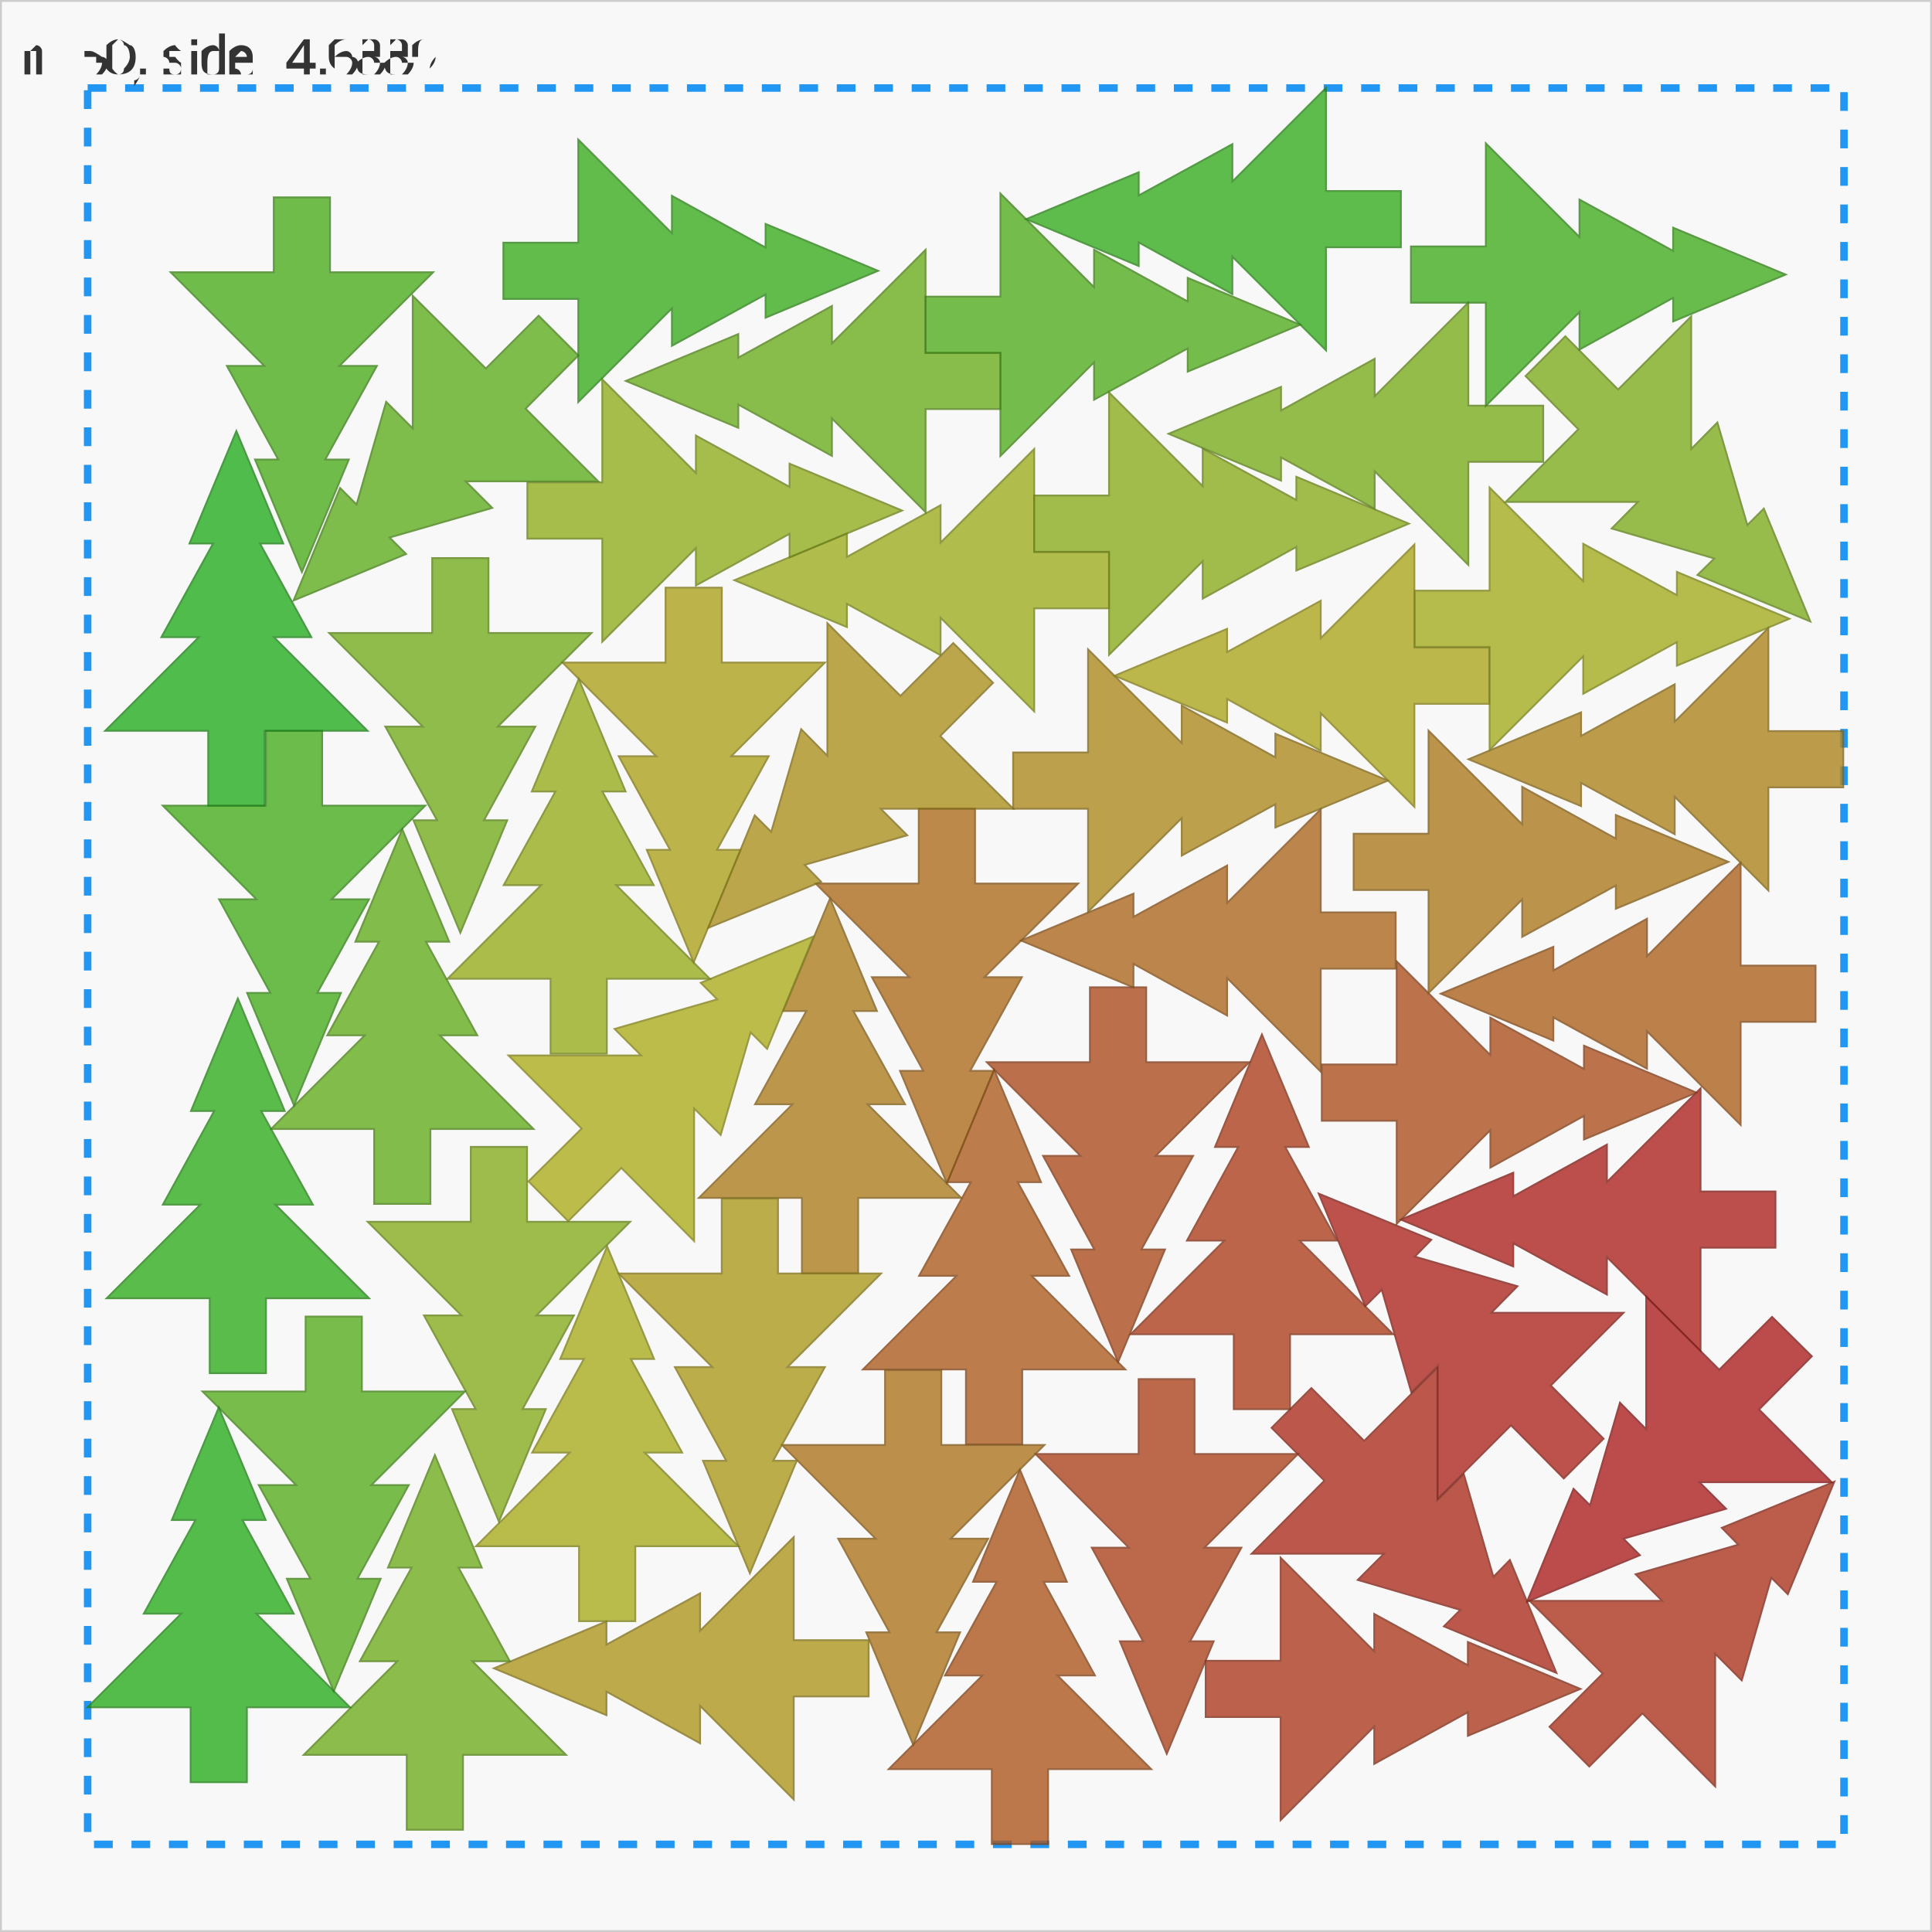
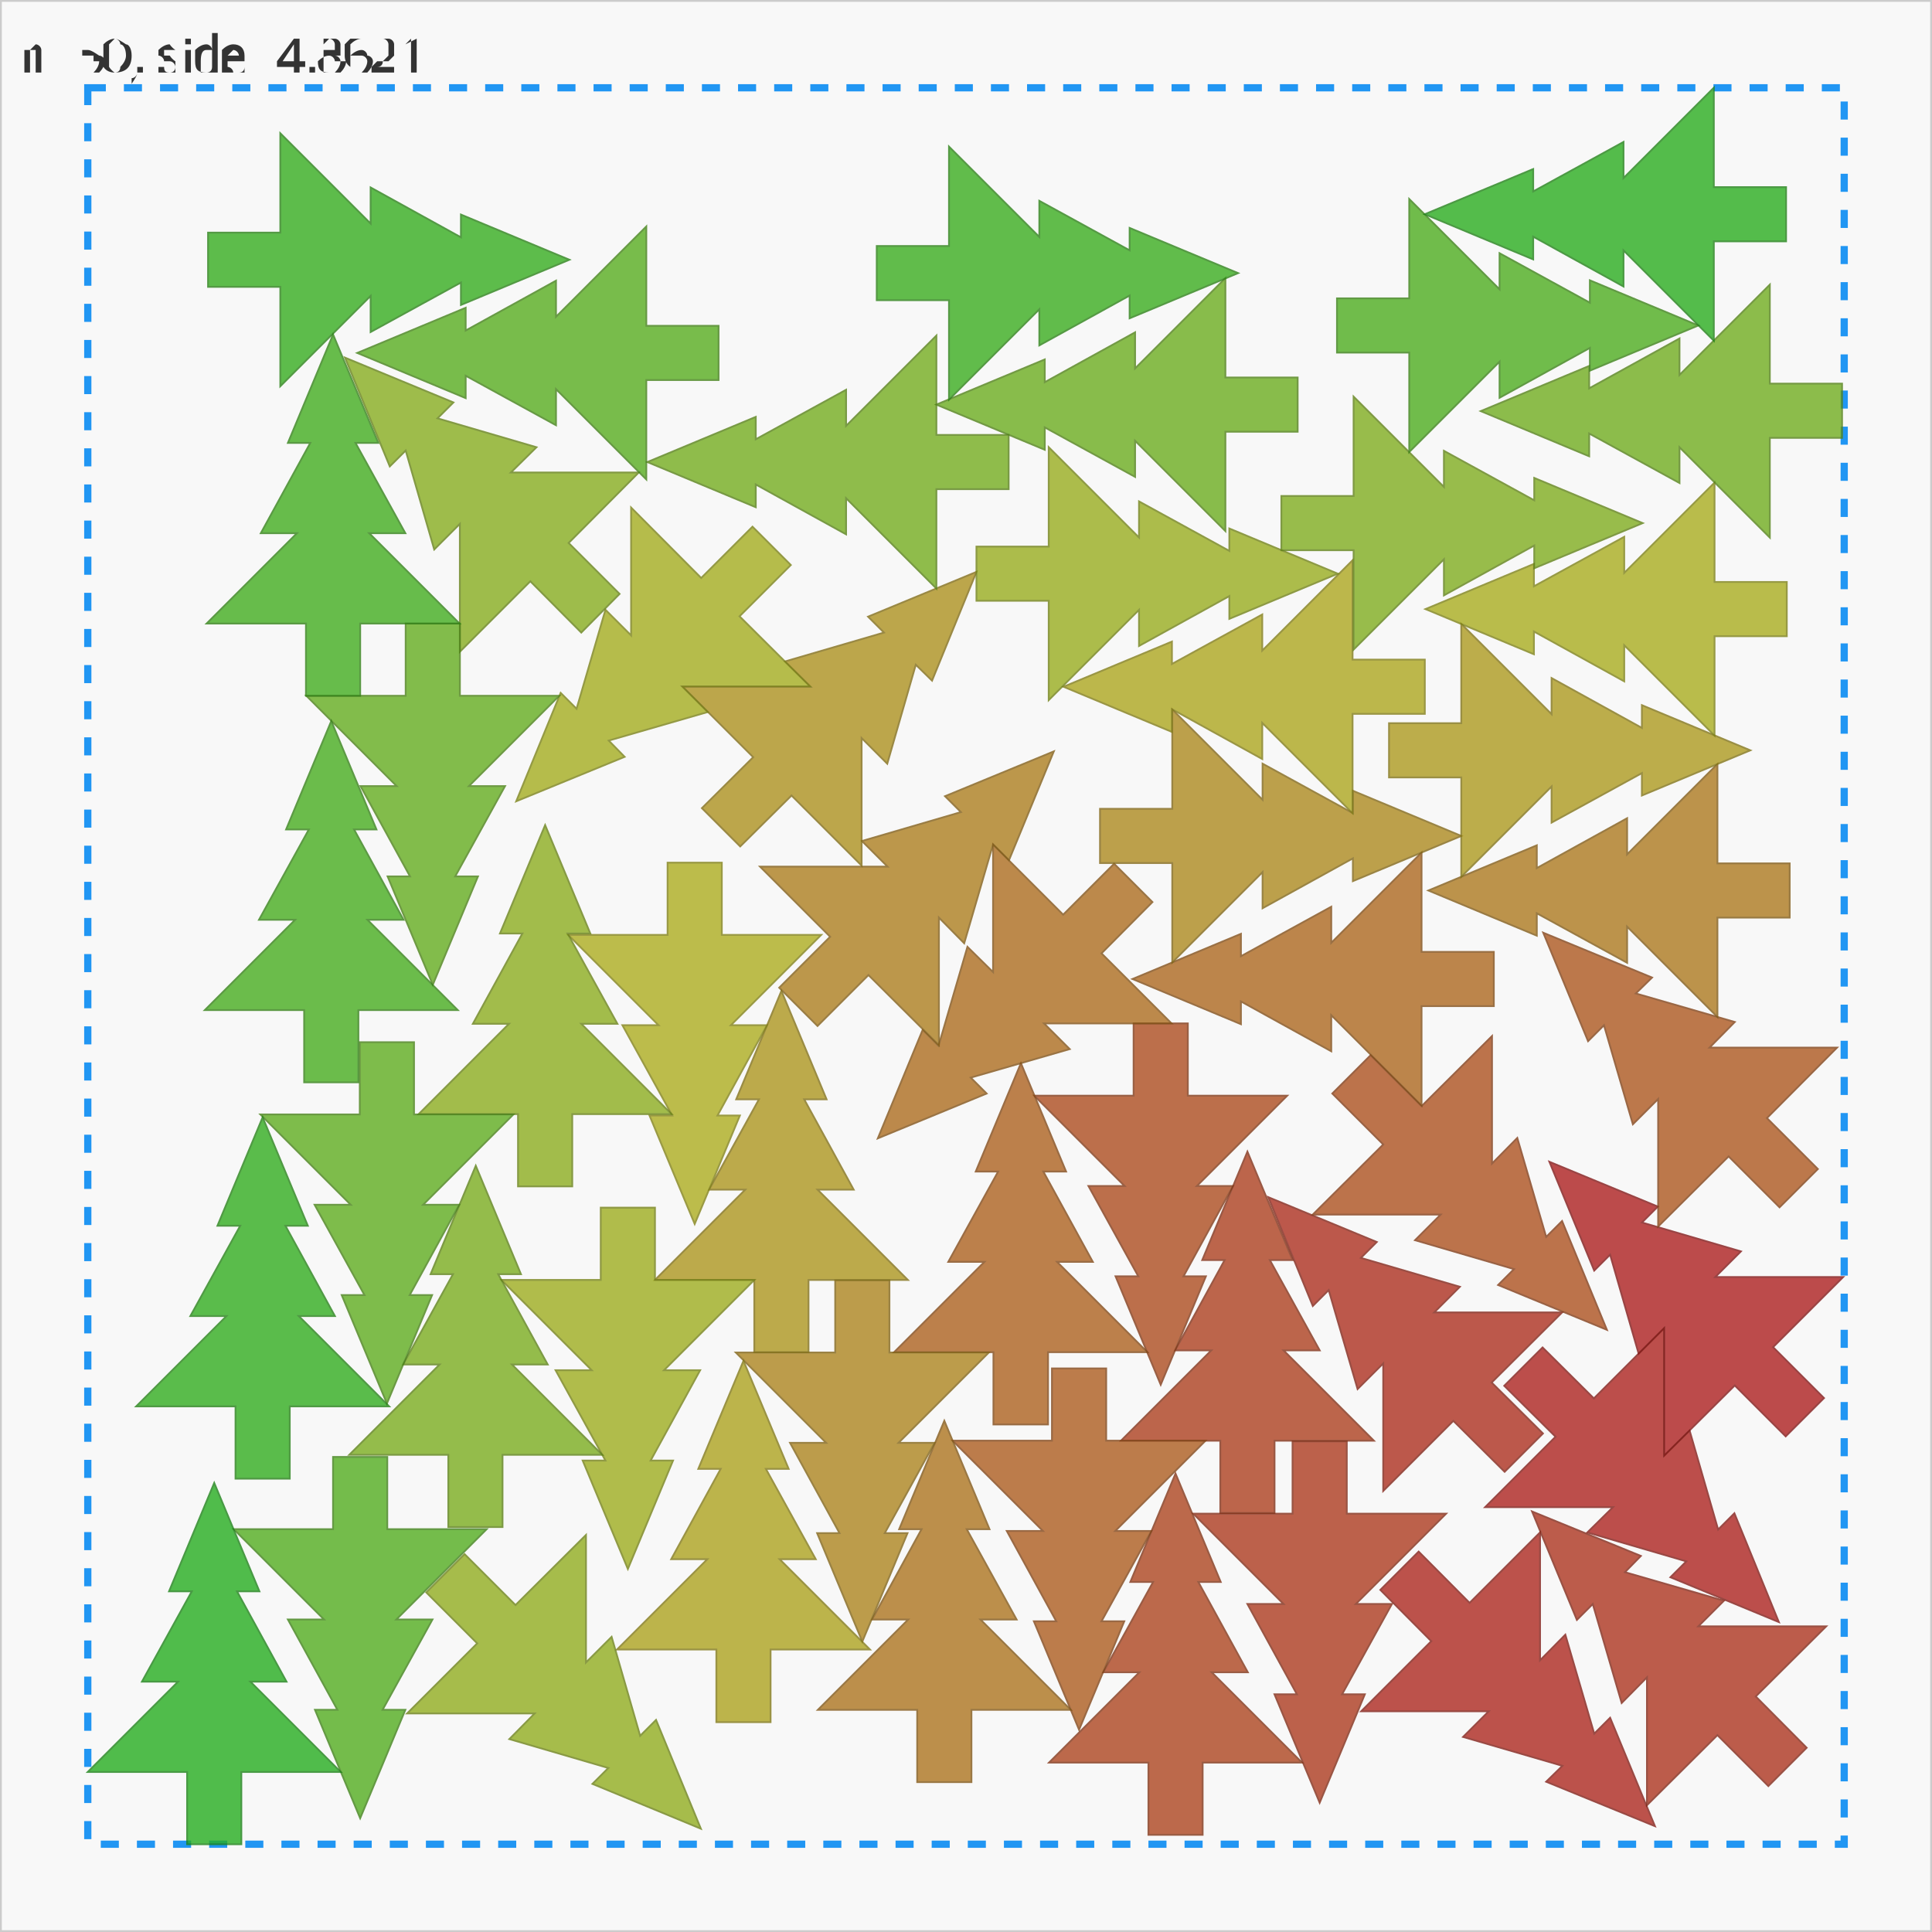
- <svg xmlns="http://www.w3.org/2000/svg" width="600" height="600" viewBox="-4.788 -3.812 5.158 5.158">
-   <rect x="-4.788" y="-3.812" width="5.158" height="5.158" fill="#f8f8f8" stroke="#ccc" stroke-width="0.01" />
-   <rect x="-4.554" y="-3.577" width="4.689" height="4.689" fill="none" stroke="#2196F3" stroke-width="0.02" stroke-dasharray="0.05,0.05" />
-   <polygon points="-0.711,0.464 -0.587,0.163 -0.543,0.207 -0.463,-0.067 -0.393,0.004 -0.393,-0.35 -0.198,-0.155 -0.057,-0.296 0.049,-0.191 -0.092,-0.049 0.102,0.145 -0.251,0.145 -0.18,0.216 -0.454,0.296 -0.41,0.34" fill="hsl(0, 70%, 40%)" stroke="hsl(0, 70%, 30%)" stroke-width="0.005" opacity="0.8" />
-   <polygon points="-1.048,-0.556 -0.748,-0.681 -0.748,-0.618 -0.498,-0.756 -0.498,-0.656 -0.248,-0.906 -0.248,-0.631 -0.048,-0.631 -0.048,-0.481 -0.248,-0.481 -0.248,-0.206 -0.498,-0.456 -0.498,-0.356 -0.748,-0.493 -0.748,-0.431" fill="hsl(2, 70%, 40%)" stroke="hsl(2, 70%, 30%)" stroke-width="0.005" opacity="0.8" />
-   <polygon points="-1.267,-0.625 -0.967,-0.502 -1.011,-0.457 -0.737,-0.378 -0.807,-0.307 -0.454,-0.307 -0.648,-0.113 -0.507,0.029 -0.613,0.135 -0.754,-0.007 -0.949,0.188 -0.949,-0.166 -1.02,-0.095 -1.099,-0.369 -1.143,-0.325" fill="hsl(4, 70%, 40%)" stroke="hsl(4, 70%, 30%)" stroke-width="0.005" opacity="0.8" />
-   <polygon points="-0.633,0.654 -0.933,0.53 -0.889,0.486 -1.163,0.406 -1.093,0.336 -1.446,0.336 -1.252,0.141 -1.393,-0 -1.287,-0.106 -1.146,0.035 -0.951,-0.159 -0.951,0.194 -0.88,0.124 -0.801,0.398 -0.757,0.353" fill="hsl(7, 70%, 40%)" stroke="hsl(7, 70%, 30%)" stroke-width="0.005" opacity="0.8" />
-   <polygon points="0.109,0.144 -0.015,0.444 -0.059,0.4 -0.138,0.674 -0.209,0.603 -0.209,0.957 -0.403,0.762 -0.545,0.904 -0.651,0.798 -0.509,0.656 -0.704,0.462 -0.35,0.462 -0.421,0.391 -0.147,0.312 -0.191,0.267" fill="hsl(9, 70%, 40%)" stroke="hsl(9, 70%, 30%)" stroke-width="0.005" opacity="0.8" />
-   <polygon points="-0.569,0.697 -0.869,0.822 -0.869,0.759 -1.119,0.897 -1.119,0.797 -1.369,1.047 -1.369,0.772 -1.569,0.772 -1.569,0.622 -1.369,0.622 -1.369,0.347 -1.119,0.597 -1.119,0.497 -0.869,0.634 -0.869,0.572" fill="hsl(12, 70%, 40%)" stroke="hsl(12, 70%, 30%)" stroke-width="0.005" opacity="0.8" />
-   <polygon points="-1.419,-1.05 -1.294,-0.75 -1.357,-0.75 -1.219,-0.5 -1.319,-0.5 -1.069,-0.25 -1.344,-0.25 -1.344,-0.05 -1.494,-0.05 -1.494,-0.25 -1.769,-0.25 -1.519,-0.5 -1.619,-0.5 -1.482,-0.75 -1.544,-0.75" fill="hsl(14, 70%, 40%)" stroke="hsl(14, 70%, 30%)" stroke-width="0.005" opacity="0.8" />
-   <polygon points="-1.673,0.87 -1.798,0.57 -1.736,0.57 -1.873,0.32 -1.774,0.32 -2.023,0.07 -1.748,0.07 -1.748,-0.13 -1.599,-0.13 -1.599,0.07 -1.323,0.07 -1.573,0.32 -1.474,0.32 -1.611,0.57 -1.548,0.57" fill="hsl(16, 70%, 40%)" stroke="hsl(16, 70%, 30%)" stroke-width="0.005" opacity="0.8" />
-   <polygon points="-1.803,-0.176 -1.928,-0.476 -1.866,-0.476 -2.003,-0.726 -1.903,-0.726 -2.153,-0.976 -1.878,-0.976 -1.878,-1.176 -1.728,-1.176 -1.728,-0.976 -1.453,-0.976 -1.703,-0.726 -1.603,-0.726 -1.741,-0.476 -1.678,-0.476" fill="hsl(19, 70%, 40%)" stroke="hsl(19, 70%, 30%)" stroke-width="0.005" opacity="0.8" />
-   <polygon points="-0.259,-0.895 -0.559,-0.77 -0.559,-0.833 -0.809,-0.695 -0.809,-0.795 -1.059,-0.545 -1.059,-0.82 -1.259,-0.82 -1.259,-0.97 -1.059,-0.97 -1.059,-1.245 -0.809,-0.995 -0.809,-1.095 -0.559,-0.958 -0.559,-1.02" fill="hsl(21, 70%, 40%)" stroke="hsl(21, 70%, 30%)" stroke-width="0.005" opacity="0.8" />
-   <polygon points="-2.065,0.112 -1.94,0.411 -2.002,0.411 -1.865,0.661 -1.965,0.661 -1.715,0.911 -1.99,0.911 -1.99,1.111 -2.14,1.111 -2.14,0.911 -2.415,0.911 -2.165,0.661 -2.265,0.661 -2.127,0.411 -2.19,0.411" fill="hsl(24, 70%, 40%)" stroke="hsl(24, 70%, 30%)" stroke-width="0.005" opacity="0.8" />
-   <polygon points="-2.134,-0.956 -2.009,-0.656 -2.071,-0.656 -1.934,-0.406 -2.034,-0.406 -1.784,-0.156 -2.059,-0.156 -2.059,0.044 -2.209,0.044 -2.209,-0.156 -2.484,-0.156 -2.234,-0.406 -2.334,-0.406 -2.196,-0.656 -2.259,-0.656" fill="hsl(26, 70%, 40%)" stroke="hsl(26, 70%, 30%)" stroke-width="0.005" opacity="0.8" />
-   <polygon points="-0.941,-1.159 -0.641,-1.284 -0.641,-1.221 -0.391,-1.359 -0.391,-1.259 -0.141,-1.509 -0.141,-1.234 0.059,-1.234 0.059,-1.084 -0.141,-1.084 -0.141,-0.809 -0.391,-1.059 -0.391,-0.959 -0.641,-1.096 -0.641,-1.034" fill="hsl(28, 70%, 40%)" stroke="hsl(28, 70%, 30%)" stroke-width="0.005" opacity="0.8" />
-   <polygon points="-2.062,-1.301 -1.762,-1.426 -1.762,-1.364 -1.512,-1.501 -1.512,-1.401 -1.262,-1.651 -1.262,-1.376 -1.062,-1.376 -1.062,-1.226 -1.262,-1.226 -1.262,-0.951 -1.512,-1.201 -1.512,-1.101 -1.762,-1.239 -1.762,-1.176" fill="hsl(31, 70%, 40%)" stroke="hsl(31, 70%, 30%)" stroke-width="0.005" opacity="0.8" />
-   <polygon points="-2.26,-0.653 -2.385,-0.953 -2.323,-0.953 -2.46,-1.203 -2.36,-1.203 -2.61,-1.453 -2.335,-1.453 -2.335,-1.653 -2.185,-1.653 -2.185,-1.453 -1.91,-1.453 -2.16,-1.203 -2.06,-1.203 -2.198,-0.953 -2.135,-0.953" fill="hsl(33, 70%, 40%)" stroke="hsl(33, 70%, 30%)" stroke-width="0.005" opacity="0.8" />
-   <polygon points="-2.35,0.846 -2.475,0.546 -2.413,0.546 -2.55,0.296 -2.45,0.296 -2.7,0.046 -2.425,0.046 -2.425,-0.154 -2.275,-0.154 -2.275,0.046 -2,0.046 -2.25,0.296 -2.15,0.296 -2.288,0.546 -2.225,0.546" fill="hsl(36, 70%, 40%)" stroke="hsl(36, 70%, 30%)" stroke-width="0.005" opacity="0.8" />
-   <polygon points="-0.174,-1.511 -0.474,-1.386 -0.474,-1.448 -0.724,-1.311 -0.724,-1.411 -0.974,-1.161 -0.974,-1.436 -1.174,-1.436 -1.174,-1.586 -0.974,-1.586 -0.974,-1.861 -0.724,-1.611 -0.724,-1.711 -0.474,-1.573 -0.474,-1.636" fill="hsl(38, 70%, 40%)" stroke="hsl(38, 70%, 30%)" stroke-width="0.005" opacity="0.8" />
-   <polygon points="-2.572,-1.413 -2.447,-1.113 -2.51,-1.113 -2.372,-0.864 -2.472,-0.864 -2.222,-0.614 -2.497,-0.614 -2.497,-0.413 -2.647,-0.413 -2.647,-0.614 -2.922,-0.614 -2.672,-0.864 -2.772,-0.864 -2.635,-1.113 -2.697,-1.113" fill="hsl(40, 70%, 40%)" stroke="hsl(40, 70%, 30%)" stroke-width="0.005" opacity="0.8" />
-   <polygon points="-0.867,-1.785 -0.567,-1.91 -0.567,-1.847 -0.317,-1.985 -0.317,-1.885 -0.067,-2.135 -0.067,-1.86 0.133,-1.86 0.133,-1.71 -0.067,-1.71 -0.067,-1.435 -0.317,-1.685 -0.317,-1.585 -0.567,-1.722 -0.567,-1.66" fill="hsl(43, 70%, 40%)" stroke="hsl(43, 70%, 30%)" stroke-width="0.005" opacity="0.8" />
-   <polygon points="-1.083,-1.728 -1.383,-1.603 -1.383,-1.665 -1.633,-1.528 -1.633,-1.628 -1.883,-1.378 -1.883,-1.653 -2.083,-1.653 -2.083,-1.803 -1.883,-1.803 -1.883,-2.078 -1.633,-1.828 -1.633,-1.928 -1.383,-1.79 -1.383,-1.853" fill="hsl(45, 70%, 40%)" stroke="hsl(45, 70%, 30%)" stroke-width="0.005" opacity="0.8" />
-   <polygon points="-2.897,-1.335 -2.773,-1.635 -2.729,-1.591 -2.649,-1.865 -2.579,-1.794 -2.579,-2.148 -2.384,-1.954 -2.243,-2.095 -2.137,-1.989 -2.278,-1.847 -2.083,-1.653 -2.437,-1.653 -2.366,-1.582 -2.64,-1.503 -2.596,-1.458" fill="hsl(48, 70%, 40%)" stroke="hsl(48, 70%, 30%)" stroke-width="0.005" opacity="0.8" />
-   <polygon points="-3.469,0.642 -3.169,0.517 -3.169,0.579 -2.919,0.442 -2.919,0.542 -2.669,0.292 -2.669,0.567 -2.469,0.567 -2.469,0.717 -2.669,0.717 -2.669,0.992 -2.919,0.742 -2.919,0.842 -3.169,0.704 -3.169,0.767" fill="hsl(50, 70%, 40%)" stroke="hsl(50, 70%, 30%)" stroke-width="0.005" opacity="0.8" />
-   <polygon points="-2.786,0.388 -2.911,0.088 -2.849,0.088 -2.986,-0.162 -2.886,-0.162 -3.136,-0.412 -2.861,-0.412 -2.861,-0.612 -2.711,-0.612 -2.711,-0.412 -2.436,-0.412 -2.686,-0.162 -2.586,-0.162 -2.724,0.088 -2.661,0.088" fill="hsl(52, 70%, 40%)" stroke="hsl(52, 70%, 30%)" stroke-width="0.005" opacity="0.8" />
-   <polygon points="-2.936,-1.243 -3.061,-1.543 -2.999,-1.543 -3.136,-1.793 -3.036,-1.793 -3.286,-2.043 -3.011,-2.043 -3.011,-2.243 -2.861,-2.243 -2.861,-2.043 -2.586,-2.043 -2.836,-1.793 -2.736,-1.793 -2.874,-1.543 -2.811,-1.543" fill="hsl(55, 70%, 40%)" stroke="hsl(55, 70%, 30%)" stroke-width="0.005" opacity="0.8" />
-   <polygon points="-1.812,-2.008 -1.512,-2.133 -1.512,-2.071 -1.262,-2.208 -1.262,-2.108 -1.012,-2.358 -1.012,-2.083 -0.812,-2.083 -0.812,-1.933 -1.012,-1.933 -1.012,-1.658 -1.262,-1.908 -1.262,-1.808 -1.512,-1.946 -1.512,-1.883" fill="hsl(57, 70%, 40%)" stroke="hsl(57, 70%, 30%)" stroke-width="0.005" opacity="0.8" />
-   <polygon points="-2.616,-1.312 -2.74,-1.012 -2.784,-1.056 -2.864,-0.782 -2.935,-0.853 -2.935,-0.499 -3.129,-0.694 -3.271,-0.552 -3.377,-0.658 -3.235,-0.799 -3.43,-0.994 -3.076,-0.994 -3.147,-1.065 -2.873,-1.144 -2.917,-1.188" fill="hsl(60, 70%, 40%)" stroke="hsl(60, 70%, 30%)" stroke-width="0.005" opacity="0.8" />
-   <polygon points="-3.167,-0.484 -3.042,-0.184 -3.104,-0.184 -2.967,0.066 -3.067,0.066 -2.817,0.316 -3.092,0.316 -3.092,0.516 -3.242,0.516 -3.242,0.316 -3.517,0.316 -3.267,0.066 -3.367,0.066 -3.229,-0.184 -3.292,-0.184" fill="hsl(62, 70%, 40%)" stroke="hsl(62, 70%, 30%)" stroke-width="0.005" opacity="0.8" />
-   <polygon points="-0.011,-2.16 -0.311,-2.035 -0.311,-2.098 -0.561,-1.96 -0.561,-2.06 -0.811,-1.81 -0.811,-2.085 -1.011,-2.085 -1.011,-2.235 -0.811,-2.235 -0.811,-2.51 -0.561,-2.26 -0.561,-2.36 -0.311,-2.223 -0.311,-2.285" fill="hsl(64, 70%, 40%)" stroke="hsl(64, 70%, 30%)" stroke-width="0.005" opacity="0.8" />
-   <polygon points="-2.827,-2.263 -2.527,-2.388 -2.527,-2.325 -2.277,-2.463 -2.277,-2.363 -2.027,-2.613 -2.027,-2.338 -1.827,-2.338 -1.827,-2.188 -2.027,-2.188 -2.027,-1.913 -2.277,-2.163 -2.277,-2.063 -2.527,-2.2 -2.527,-2.138" fill="hsl(67, 70%, 40%)" stroke="hsl(67, 70%, 30%)" stroke-width="0.005" opacity="0.8" />
-   <polygon points="-3.243,-1.999 -3.118,-1.699 -3.18,-1.699 -3.043,-1.449 -3.143,-1.449 -2.893,-1.199 -3.168,-1.199 -3.168,-0.999 -3.318,-0.999 -3.318,-1.199 -3.593,-1.199 -3.343,-1.449 -3.443,-1.449 -3.305,-1.699 -3.368,-1.699" fill="hsl(69, 70%, 40%)" stroke="hsl(69, 70%, 30%)" stroke-width="0.005" opacity="0.8" />
-   <polygon points="-2.38,-2.449 -2.68,-2.324 -2.68,-2.387 -2.93,-2.249 -2.93,-2.349 -3.18,-2.099 -3.18,-2.374 -3.38,-2.374 -3.38,-2.524 -3.18,-2.524 -3.18,-2.799 -2.93,-2.549 -2.93,-2.649 -2.68,-2.512 -2.68,-2.574" fill="hsl(72, 70%, 40%)" stroke="hsl(72, 70%, 30%)" stroke-width="0.005" opacity="0.8" />
-   <polygon points="-1.027,-2.414 -1.327,-2.289 -1.327,-2.352 -1.577,-2.214 -1.577,-2.314 -1.827,-2.064 -1.827,-2.339 -2.027,-2.339 -2.027,-2.489 -1.827,-2.489 -1.827,-2.764 -1.577,-2.514 -1.577,-2.614 -1.327,-2.477 -1.327,-2.539" fill="hsl(74, 70%, 40%)" stroke="hsl(74, 70%, 30%)" stroke-width="0.005" opacity="0.8" />
-   <polygon points="-3.456,0.25 -3.581,-0.05 -3.518,-0.05 -3.656,-0.3 -3.556,-0.3 -3.806,-0.55 -3.531,-0.55 -3.531,-0.75 -3.381,-0.75 -3.381,-0.55 -3.106,-0.55 -3.356,-0.3 -3.256,-0.3 -3.393,-0.05 -3.331,-0.05" fill="hsl(76, 70%, 40%)" stroke="hsl(76, 70%, 30%)" stroke-width="0.005" opacity="0.8" />
-   <polygon points="0.045,-2.153 -0.256,-2.277 -0.211,-2.321 -0.485,-2.401 -0.415,-2.472 -0.768,-2.472 -0.574,-2.666 -0.715,-2.808 -0.609,-2.914 -0.468,-2.772 -0.273,-2.967 -0.273,-2.613 -0.203,-2.684 -0.123,-2.41 -0.079,-2.454" fill="hsl(79, 70%, 40%)" stroke="hsl(79, 70%, 30%)" stroke-width="0.005" opacity="0.8" />
-   <polygon points="-1.668,-2.654 -1.368,-2.779 -1.368,-2.716 -1.118,-2.854 -1.118,-2.754 -0.868,-3.004 -0.868,-2.729 -0.668,-2.729 -0.668,-2.579 -0.868,-2.579 -0.868,-2.304 -1.118,-2.554 -1.118,-2.454 -1.368,-2.591 -1.368,-2.529" fill="hsl(81, 70%, 40%)" stroke="hsl(81, 70%, 30%)" stroke-width="0.005" opacity="0.8" />
-   <polygon points="-3.559,-1.322 -3.684,-1.622 -3.621,-1.622 -3.759,-1.872 -3.659,-1.872 -3.909,-2.122 -3.634,-2.122 -3.634,-2.322 -3.484,-2.322 -3.484,-2.122 -3.209,-2.122 -3.459,-1.872 -3.359,-1.872 -3.496,-1.622 -3.434,-1.622" fill="hsl(84, 70%, 40%)" stroke="hsl(84, 70%, 30%)" stroke-width="0.005" opacity="0.8" />
-   <polygon points="-3.627,0.073 -3.502,0.373 -3.564,0.373 -3.427,0.623 -3.527,0.623 -3.277,0.873 -3.552,0.873 -3.552,1.073 -3.702,1.073 -3.702,0.873 -3.977,0.873 -3.727,0.623 -3.827,0.623 -3.689,0.373 -3.752,0.373" fill="hsl(86, 70%, 40%)" stroke="hsl(86, 70%, 30%)" stroke-width="0.005" opacity="0.8" />
-   <polygon points="-3.117,-2.795 -2.817,-2.92 -2.817,-2.857 -2.567,-2.995 -2.567,-2.895 -2.317,-3.145 -2.317,-2.87 -2.117,-2.87 -2.117,-2.72 -2.317,-2.72 -2.317,-2.445 -2.567,-2.695 -2.567,-2.595 -2.817,-2.732 -2.817,-2.67" fill="hsl(88, 70%, 40%)" stroke="hsl(88, 70%, 30%)" stroke-width="0.005" opacity="0.8" />
-   <polygon points="-3.714,-1.598 -3.589,-1.298 -3.651,-1.298 -3.514,-1.048 -3.614,-1.048 -3.364,-0.798 -3.639,-0.798 -3.639,-0.598 -3.789,-0.598 -3.789,-0.798 -4.064,-0.798 -3.814,-1.048 -3.914,-1.048 -3.776,-1.298 -3.839,-1.298" fill="hsl(91, 70%, 40%)" stroke="hsl(91, 70%, 30%)" stroke-width="0.005" opacity="0.8" />
-   <polygon points="-4.004,-2.209 -3.88,-2.509 -3.836,-2.465 -3.757,-2.739 -3.686,-2.668 -3.686,-3.022 -3.491,-2.828 -3.35,-2.969 -3.244,-2.863 -3.385,-2.721 -3.191,-2.527 -3.545,-2.527 -3.474,-2.456 -3.748,-2.377 -3.704,-2.333" fill="hsl(93, 70%, 40%)" stroke="hsl(93, 70%, 30%)" stroke-width="0.005" opacity="0.8" />
-   <polygon points="-3.897,0.703 -4.022,0.403 -3.959,0.403 -4.097,0.153 -3.997,0.153 -4.247,-0.097 -3.972,-0.097 -3.972,-0.297 -3.822,-0.297 -3.822,-0.097 -3.547,-0.097 -3.797,0.153 -3.697,0.153 -3.834,0.403 -3.772,0.403" fill="hsl(96, 70%, 40%)" stroke="hsl(96, 70%, 30%)" stroke-width="0.005" opacity="0.8" />
-   <polygon points="-1.317,-2.945 -1.617,-2.82 -1.617,-2.882 -1.867,-2.745 -1.867,-2.845 -2.117,-2.595 -2.117,-2.87 -2.317,-2.87 -2.317,-3.02 -2.117,-3.02 -2.117,-3.295 -1.867,-3.045 -1.867,-3.145 -1.617,-3.007 -1.617,-3.07" fill="hsl(98, 70%, 40%)" stroke="hsl(98, 70%, 30%)" stroke-width="0.005" opacity="0.8" />
-   <polygon points="-3.982,-2.285 -4.107,-2.585 -4.045,-2.585 -4.182,-2.835 -4.082,-2.835 -4.332,-3.085 -4.057,-3.085 -4.057,-3.285 -3.907,-3.285 -3.907,-3.085 -3.632,-3.085 -3.882,-2.835 -3.782,-2.835 -3.92,-2.585 -3.857,-2.585" fill="hsl(100, 70%, 40%)" stroke="hsl(100, 70%, 30%)" stroke-width="0.005" opacity="0.8" />
-   <polygon points="-4.003,-0.861 -4.128,-1.161 -4.066,-1.161 -4.203,-1.411 -4.103,-1.411 -4.353,-1.661 -4.078,-1.661 -4.078,-1.861 -3.928,-1.861 -3.928,-1.661 -3.653,-1.661 -3.903,-1.411 -3.803,-1.411 -3.941,-1.161 -3.878,-1.161" fill="hsl(103, 70%, 40%)" stroke="hsl(103, 70%, 30%)" stroke-width="0.005" opacity="0.8" />
-   <polygon points="-0.021,-3.079 -0.321,-2.954 -0.321,-3.017 -0.571,-2.879 -0.571,-2.979 -0.821,-2.729 -0.821,-3.004 -1.021,-3.004 -1.021,-3.154 -0.821,-3.154 -0.821,-3.429 -0.571,-3.179 -0.571,-3.279 -0.321,-3.142 -0.321,-3.204" fill="hsl(105, 70%, 40%)" stroke="hsl(105, 70%, 30%)" stroke-width="0.005" opacity="0.8" />
-   <polygon points="-2.444,-3.089 -2.744,-2.964 -2.744,-3.026 -2.994,-2.889 -2.994,-2.989 -3.244,-2.739 -3.244,-3.014 -3.444,-3.014 -3.444,-3.164 -3.244,-3.164 -3.244,-3.439 -2.994,-3.189 -2.994,-3.289 -2.744,-3.151 -2.744,-3.214" fill="hsl(108, 70%, 40%)" stroke="hsl(108, 70%, 30%)" stroke-width="0.005" opacity="0.8" />
-   <polygon points="-2.048,-3.227 -1.748,-3.352 -1.748,-3.29 -1.498,-3.427 -1.498,-3.327 -1.248,-3.577 -1.248,-3.302 -1.048,-3.302 -1.048,-3.152 -1.248,-3.152 -1.248,-2.877 -1.498,-3.127 -1.498,-3.027 -1.748,-3.165 -1.748,-3.102" fill="hsl(110, 70%, 40%)" stroke="hsl(110, 70%, 30%)" stroke-width="0.005" opacity="0.8" />
-   <polygon points="-4.153,-1.146 -4.028,-0.846 -4.091,-0.846 -3.953,-0.596 -4.053,-0.596 -3.803,-0.346 -4.078,-0.346 -4.078,-0.146 -4.228,-0.146 -4.228,-0.346 -4.503,-0.346 -4.253,-0.596 -4.353,-0.596 -4.216,-0.846 -4.278,-0.846" fill="hsl(112, 70%, 40%)" stroke="hsl(112, 70%, 30%)" stroke-width="0.005" opacity="0.8" />
-   <polygon points="-4.204,-0.054 -4.079,0.246 -4.141,0.246 -4.004,0.496 -4.104,0.496 -3.854,0.746 -4.129,0.746 -4.129,0.946 -4.279,0.946 -4.279,0.746 -4.554,0.746 -4.304,0.496 -4.404,0.496 -4.266,0.246 -4.329,0.246" fill="hsl(115, 70%, 40%)" stroke="hsl(115, 70%, 30%)" stroke-width="0.005" opacity="0.8" />
-   <polygon points="-4.157,-2.661 -4.032,-2.361 -4.094,-2.361 -3.957,-2.111 -4.057,-2.111 -3.807,-1.861 -4.082,-1.861 -4.082,-1.661 -4.232,-1.661 -4.232,-1.861 -4.507,-1.861 -4.257,-2.111 -4.357,-2.111 -4.219,-2.361 -4.282,-2.361" fill="hsl(117, 70%, 40%)" stroke="hsl(117, 70%, 30%)" stroke-width="0.005" opacity="0.8" />
-   <text x="-4.738" y="-3.612" font-size="0.15" fill="#333">n=50, side=4.6889</text>
+ <svg xmlns="http://www.w3.org/2000/svg" width="600" height="600" viewBox="-5.005 -4.068 5.348 5.348">
+   <rect x="-5.005" y="-4.068" width="5.348" height="5.348" fill="#f8f8f8" stroke="#ccc" stroke-width="0.01" />
+   <rect x="-4.762" y="-3.825" width="4.862" height="4.862" fill="none" stroke="#2196F3" stroke-width="0.02" stroke-dasharray="0.05,0.05" />
+   <polygon points="-0.716,-0.852 -0.416,-0.728 -0.46,-0.684 -0.186,-0.604 -0.257,-0.533 0.097,-0.533 -0.097,-0.339 0.044,-0.198 -0.062,-0.092 -0.203,-0.233 -0.398,-0.039 -0.398,-0.392 -0.469,-0.321 -0.548,-0.595 -0.592,-0.551" fill="hsl(0, 70%, 40%)" stroke="hsl(0, 70%, 30%)" stroke-width="0.005" opacity="0.8" />
+   <polygon points="-0.081,0.422 -0.381,0.298 -0.337,0.254 -0.611,0.174 -0.54,0.104 -0.894,0.104 -0.699,-0.091 -0.841,-0.232 -0.735,-0.338 -0.593,-0.197 -0.399,-0.391 -0.399,-0.038 -0.328,-0.108 -0.249,0.166 -0.204,0.121" fill="hsl(2, 70%, 40%)" stroke="hsl(2, 70%, 30%)" stroke-width="0.005" opacity="0.8" />
+   <polygon points="-0.424,0.987 -0.725,0.864 -0.68,0.82 -0.955,0.74 -0.884,0.669 -1.237,0.669 -1.043,0.475 -1.184,0.333 -1.078,0.227 -0.937,0.369 -0.742,0.174 -0.742,0.528 -0.672,0.457 -0.592,0.731 -0.548,0.687" fill="hsl(4, 70%, 40%)" stroke="hsl(4, 70%, 30%)" stroke-width="0.005" opacity="0.8" />
+   <polygon points="-1.494,-0.754 -1.194,-0.63 -1.238,-0.586 -0.964,-0.506 -1.035,-0.435 -0.681,-0.435 -0.876,-0.241 -0.734,-0.1 -0.84,0.006 -0.982,-0.135 -1.176,0.059 -1.176,-0.294 -1.247,-0.223 -1.327,-0.497 -1.371,-0.453" fill="hsl(7, 70%, 40%)" stroke="hsl(7, 70%, 30%)" stroke-width="0.005" opacity="0.8" />
+   <polygon points="-0.764,0.116 -0.463,0.239 -0.507,0.284 -0.233,0.363 -0.304,0.434 0.05,0.434 -0.145,0.628 -0.004,0.77 -0.11,0.876 -0.251,0.735 -0.446,0.929 -0.446,0.575 -0.516,0.646 -0.596,0.372 -0.64,0.416" fill="hsl(9, 70%, 40%)" stroke="hsl(9, 70%, 30%)" stroke-width="0.005" opacity="0.8" />
+   <polygon points="-1.352,0.922 -1.477,0.622 -1.415,0.622 -1.552,0.372 -1.452,0.372 -1.702,0.122 -1.427,0.122 -1.427,-0.078 -1.277,-0.078 -1.277,0.122 -1.002,0.122 -1.252,0.372 -1.152,0.372 -1.29,0.622 -1.227,0.622" fill="hsl(12, 70%, 40%)" stroke="hsl(12, 70%, 30%)" stroke-width="0.005" opacity="0.8" />
+   <polygon points="-1.552,-0.88 -1.427,-0.58 -1.49,-0.58 -1.352,-0.33 -1.452,-0.33 -1.202,-0.08 -1.477,-0.08 -1.477,0.12 -1.627,0.12 -1.627,-0.08 -1.902,-0.08 -1.652,-0.33 -1.752,-0.33 -1.615,-0.58 -1.677,-0.58" fill="hsl(14, 70%, 40%)" stroke="hsl(14, 70%, 30%)" stroke-width="0.005" opacity="0.8" />
+   <polygon points="-1.751,0.011 -1.626,0.311 -1.688,0.311 -1.551,0.561 -1.651,0.561 -1.401,0.811 -1.676,0.811 -1.676,1.011 -1.826,1.011 -1.826,0.811 -2.101,0.811 -1.851,0.561 -1.951,0.561 -1.813,0.311 -1.876,0.311" fill="hsl(16, 70%, 40%)" stroke="hsl(16, 70%, 30%)" stroke-width="0.005" opacity="0.8" />
+   <polygon points="-1.792,-0.235 -1.917,-0.535 -1.854,-0.535 -1.992,-0.785 -1.892,-0.785 -2.142,-1.035 -1.867,-1.035 -1.867,-1.235 -1.717,-1.235 -1.717,-1.035 -1.442,-1.035 -1.692,-0.785 -1.592,-0.785 -1.729,-0.535 -1.667,-0.535" fill="hsl(19, 70%, 40%)" stroke="hsl(19, 70%, 30%)" stroke-width="0.005" opacity="0.8" />
+   <polygon points="-0.557,-0.387 -0.858,-0.511 -0.814,-0.555 -1.088,-0.635 -1.017,-0.706 -1.371,-0.706 -1.176,-0.9 -1.317,-1.041 -1.211,-1.147 -1.07,-1.006 -0.875,-1.2 -0.875,-0.847 -0.805,-0.918 -0.725,-0.644 -0.681,-0.688" fill="hsl(21, 70%, 40%)" stroke="hsl(21, 70%, 30%)" stroke-width="0.005" opacity="0.8" />
+   <polygon points="-0.733,-1.486 -0.432,-1.362 -0.477,-1.318 -0.203,-1.239 -0.273,-1.168 0.08,-1.168 -0.114,-0.973 0.027,-0.832 -0.079,-0.726 -0.22,-0.867 -0.415,-0.673 -0.415,-1.026 -0.485,-0.956 -0.565,-1.23 -0.609,-1.186" fill="hsl(24, 70%, 40%)" stroke="hsl(24, 70%, 30%)" stroke-width="0.005" opacity="0.8" />
+   <polygon points="-2.018,0.72 -2.143,0.42 -2.081,0.42 -2.218,0.17 -2.118,0.17 -2.368,-0.08 -2.093,-0.08 -2.093,-0.28 -1.943,-0.28 -1.943,-0.08 -1.668,-0.08 -1.918,0.17 -1.818,0.17 -1.956,0.42 -1.893,0.42" fill="hsl(26, 70%, 40%)" stroke="hsl(26, 70%, 30%)" stroke-width="0.005" opacity="0.8" />
+   <polygon points="-2.179,-1.125 -2.054,-0.825 -2.117,-0.825 -1.98,-0.575 -2.079,-0.575 -1.829,-0.325 -2.104,-0.325 -2.104,-0.125 -2.255,-0.125 -2.255,-0.325 -2.53,-0.325 -2.28,-0.575 -2.38,-0.575 -2.242,-0.825 -2.304,-0.825" fill="hsl(28, 70%, 40%)" stroke="hsl(28, 70%, 30%)" stroke-width="0.005" opacity="0.8" />
+   <polygon points="-1.87,-1.358 -1.57,-1.483 -1.57,-1.421 -1.32,-1.558 -1.32,-1.458 -1.07,-1.708 -1.07,-1.433 -0.87,-1.433 -0.87,-1.283 -1.07,-1.283 -1.07,-1.008 -1.32,-1.258 -1.32,-1.158 -1.57,-1.296 -1.57,-1.233" fill="hsl(31, 70%, 40%)" stroke="hsl(31, 70%, 30%)" stroke-width="0.005" opacity="0.8" />
+   <polygon points="-2.575,-0.917 -2.451,-1.217 -2.407,-1.173 -2.327,-1.447 -2.256,-1.377 -2.256,-1.73 -2.062,-1.536 -1.921,-1.677 -1.815,-1.571 -1.956,-1.429 -1.762,-1.235 -2.115,-1.235 -2.044,-1.164 -2.318,-1.085 -2.274,-1.041" fill="hsl(33, 70%, 40%)" stroke="hsl(33, 70%, 30%)" stroke-width="0.005" opacity="0.8" />
+   <polygon points="-2.391,-0.135 -2.266,0.165 -2.329,0.165 -2.191,0.415 -2.291,0.415 -2.041,0.665 -2.316,0.665 -2.316,0.865 -2.466,0.865 -2.466,0.665 -2.741,0.665 -2.491,0.415 -2.591,0.415 -2.454,0.165 -2.516,0.165" fill="hsl(36, 70%, 40%)" stroke="hsl(36, 70%, 30%)" stroke-width="0.005" opacity="0.8" />
+   <polygon points="-1.051,-1.603 -0.751,-1.728 -0.751,-1.665 -0.501,-1.803 -0.501,-1.703 -0.251,-1.953 -0.251,-1.678 -0.051,-1.678 -0.051,-1.528 -0.251,-1.528 -0.251,-1.253 -0.501,-1.503 -0.501,-1.403 -0.751,-1.54 -0.751,-1.478" fill="hsl(38, 70%, 40%)" stroke="hsl(38, 70%, 30%)" stroke-width="0.005" opacity="0.8" />
+   <polygon points="-2.088,-1.988 -2.212,-1.687 -2.256,-1.731 -2.336,-1.457 -2.406,-1.528 -2.406,-1.175 -2.601,-1.369 -2.742,-1.228 -2.848,-1.334 -2.707,-1.475 -2.901,-1.669 -2.548,-1.669 -2.619,-1.74 -2.345,-1.82 -2.389,-1.864" fill="hsl(40, 70%, 40%)" stroke="hsl(40, 70%, 30%)" stroke-width="0.005" opacity="0.8" />
+   <polygon points="-2.618,0.476 -2.743,0.176 -2.681,0.176 -2.818,-0.074 -2.718,-0.074 -2.968,-0.324 -2.693,-0.324 -2.693,-0.524 -2.543,-0.524 -2.543,-0.324 -2.268,-0.324 -2.518,-0.074 -2.418,-0.074 -2.556,0.176 -2.493,0.176" fill="hsl(43, 70%, 40%)" stroke="hsl(43, 70%, 30%)" stroke-width="0.005" opacity="0.8" />
+   <polygon points="-0.96,-1.754 -1.26,-1.629 -1.26,-1.692 -1.51,-1.554 -1.51,-1.654 -1.76,-1.404 -1.76,-1.679 -1.96,-1.679 -1.96,-1.829 -1.76,-1.829 -1.76,-2.104 -1.51,-1.854 -1.51,-1.954 -1.26,-1.817 -1.26,-1.879" fill="hsl(45, 70%, 40%)" stroke="hsl(45, 70%, 30%)" stroke-width="0.005" opacity="0.8" />
+   <polygon points="-2.302,-2.485 -2.425,-2.184 -2.47,-2.228 -2.549,-1.954 -2.62,-2.025 -2.62,-1.672 -2.814,-1.866 -2.956,-1.725 -3.062,-1.831 -2.92,-1.972 -3.115,-2.167 -2.761,-2.167 -2.832,-2.237 -2.558,-2.317 -2.602,-2.361" fill="hsl(48, 70%, 40%)" stroke="hsl(48, 70%, 30%)" stroke-width="0.005" opacity="0.8" />
+   <polygon points="-2.842,-1.325 -2.717,-1.025 -2.779,-1.025 -2.642,-0.775 -2.742,-0.775 -2.492,-0.525 -2.767,-0.525 -2.767,-0.325 -2.917,-0.325 -2.917,-0.525 -3.192,-0.525 -2.942,-0.775 -3.042,-0.775 -2.904,-1.025 -2.967,-1.025" fill="hsl(50, 70%, 40%)" stroke="hsl(50, 70%, 30%)" stroke-width="0.005" opacity="0.8" />
+   <polygon points="-0.16,-1.991 -0.46,-1.866 -0.46,-1.928 -0.71,-1.791 -0.71,-1.891 -0.96,-1.641 -0.96,-1.916 -1.16,-1.916 -1.16,-2.066 -0.96,-2.066 -0.96,-2.341 -0.71,-2.091 -0.71,-2.191 -0.46,-2.053 -0.46,-2.116" fill="hsl(52, 70%, 40%)" stroke="hsl(52, 70%, 30%)" stroke-width="0.005" opacity="0.8" />
+   <polygon points="-2.947,-0.301 -2.822,-0.002 -2.885,-0.002 -2.747,0.248 -2.847,0.248 -2.597,0.498 -2.872,0.498 -2.872,0.699 -3.022,0.699 -3.022,0.498 -3.297,0.498 -3.047,0.248 -3.147,0.248 -3.01,-0.002 -3.072,-0.002" fill="hsl(55, 70%, 40%)" stroke="hsl(55, 70%, 30%)" stroke-width="0.005" opacity="0.8" />
+   <polygon points="-2.061,-2.167 -1.761,-2.292 -1.761,-2.23 -1.511,-2.367 -1.511,-2.267 -1.261,-2.517 -1.261,-2.242 -1.061,-2.242 -1.061,-2.092 -1.261,-2.092 -1.261,-1.817 -1.511,-2.067 -1.511,-1.967 -1.761,-2.105 -1.761,-2.042" fill="hsl(57, 70%, 40%)" stroke="hsl(57, 70%, 30%)" stroke-width="0.005" opacity="0.8" />
+   <polygon points="-3.082,-0.68 -3.207,-0.98 -3.144,-0.98 -3.282,-1.23 -3.182,-1.23 -3.432,-1.48 -3.157,-1.48 -3.157,-1.68 -3.007,-1.68 -3.007,-1.48 -2.732,-1.48 -2.982,-1.23 -2.882,-1.23 -3.019,-0.98 -2.957,-0.98" fill="hsl(60, 70%, 40%)" stroke="hsl(60, 70%, 30%)" stroke-width="0.005" opacity="0.8" />
+   <polygon points="-1.059,-2.382 -0.759,-2.507 -0.759,-2.445 -0.509,-2.582 -0.509,-2.482 -0.259,-2.732 -0.259,-2.457 -0.059,-2.457 -0.059,-2.307 -0.259,-2.307 -0.259,-2.032 -0.509,-2.282 -0.509,-2.182 -0.759,-2.32 -0.759,-2.257" fill="hsl(62, 70%, 40%)" stroke="hsl(62, 70%, 30%)" stroke-width="0.005" opacity="0.8" />
+   <polygon points="-3.576,-1.85 -3.453,-2.15 -3.409,-2.106 -3.329,-2.38 -3.258,-2.309 -3.258,-2.663 -3.064,-2.468 -2.922,-2.61 -2.816,-2.504 -2.958,-2.362 -2.763,-2.168 -3.117,-2.168 -3.046,-2.097 -3.32,-2.018 -3.276,-1.973" fill="hsl(64, 70%, 40%)" stroke="hsl(64, 70%, 30%)" stroke-width="0.005" opacity="0.8" />
+   <polygon points="-3.267,0.275 -3.392,-0.025 -3.329,-0.025 -3.467,-0.275 -3.367,-0.275 -3.617,-0.525 -3.342,-0.525 -3.342,-0.725 -3.192,-0.725 -3.192,-0.525 -2.917,-0.525 -3.167,-0.275 -3.067,-0.275 -3.204,-0.025 -3.142,-0.025" fill="hsl(67, 70%, 40%)" stroke="hsl(67, 70%, 30%)" stroke-width="0.005" opacity="0.8" />
+   <polygon points="-1.302,-2.48 -1.602,-2.355 -1.602,-2.418 -1.852,-2.28 -1.852,-2.38 -2.102,-2.13 -2.102,-2.405 -2.302,-2.405 -2.302,-2.555 -2.102,-2.555 -2.102,-2.83 -1.852,-2.58 -1.852,-2.68 -1.602,-2.543 -1.602,-2.605" fill="hsl(69, 70%, 40%)" stroke="hsl(69, 70%, 30%)" stroke-width="0.005" opacity="0.8" />
+   <polygon points="-3.065,0.994 -3.365,0.87 -3.321,0.826 -3.595,0.746 -3.525,0.675 -3.878,0.675 -3.684,0.481 -3.825,0.34 -3.719,0.234 -3.578,0.375 -3.383,0.181 -3.383,0.534 -3.312,0.463 -3.233,0.737 -3.189,0.693" fill="hsl(72, 70%, 40%)" stroke="hsl(72, 70%, 30%)" stroke-width="0.005" opacity="0.8" />
+   <polygon points="-3.496,-1.784 -3.371,-1.484 -3.434,-1.484 -3.296,-1.234 -3.396,-1.234 -3.146,-0.984 -3.421,-0.984 -3.421,-0.784 -3.571,-0.784 -3.571,-0.984 -3.846,-0.984 -3.596,-1.234 -3.696,-1.234 -3.559,-1.484 -3.621,-1.484" fill="hsl(74, 70%, 40%)" stroke="hsl(74, 70%, 30%)" stroke-width="0.005" opacity="0.8" />
+   <polygon points="-4.05,-3.078 -3.75,-2.954 -3.794,-2.91 -3.52,-2.83 -3.591,-2.76 -3.237,-2.76 -3.431,-2.565 -3.29,-2.424 -3.396,-2.317 -3.537,-2.459 -3.732,-2.264 -3.732,-2.618 -3.803,-2.547 -3.882,-2.821 -3.926,-2.777" fill="hsl(76, 70%, 40%)" stroke="hsl(76, 70%, 30%)" stroke-width="0.005" opacity="0.8" />
+   <polygon points="-0.458,-2.62 -0.758,-2.495 -0.758,-2.558 -1.008,-2.42 -1.008,-2.52 -1.258,-2.27 -1.258,-2.545 -1.458,-2.545 -1.458,-2.695 -1.258,-2.695 -1.258,-2.97 -1.008,-2.72 -1.008,-2.82 -0.758,-2.683 -0.758,-2.745" fill="hsl(79, 70%, 40%)" stroke="hsl(79, 70%, 30%)" stroke-width="0.005" opacity="0.8" />
+   <polygon points="-3.688,-0.841 -3.563,-0.541 -3.626,-0.541 -3.489,-0.291 -3.588,-0.291 -3.338,-0.041 -3.614,-0.041 -3.614,0.159 -3.764,0.159 -3.764,-0.041 -4.038,-0.041 -3.788,-0.291 -3.889,-0.291 -3.751,-0.541 -3.813,-0.541" fill="hsl(81, 70%, 40%)" stroke="hsl(81, 70%, 30%)" stroke-width="0.005" opacity="0.8" />
+   <polygon points="-3.213,-2.789 -2.913,-2.914 -2.913,-2.852 -2.663,-2.989 -2.663,-2.889 -2.413,-3.139 -2.413,-2.864 -2.213,-2.864 -2.213,-2.714 -2.413,-2.714 -2.413,-2.439 -2.663,-2.689 -2.663,-2.589 -2.913,-2.727 -2.913,-2.664" fill="hsl(84, 70%, 40%)" stroke="hsl(84, 70%, 30%)" stroke-width="0.005" opacity="0.8" />
+   <polygon points="-0.906,-2.93 -0.606,-3.055 -0.606,-2.993 -0.356,-3.131 -0.356,-3.03 -0.106,-3.28 -0.106,-3.006 0.094,-3.006 0.094,-2.856 -0.106,-2.856 -0.106,-2.58 -0.356,-2.83 -0.356,-2.731 -0.606,-2.868 -0.606,-2.805" fill="hsl(86, 70%, 40%)" stroke="hsl(86, 70%, 30%)" stroke-width="0.005" opacity="0.8" />
+   <polygon points="-2.413,-2.948 -2.113,-3.073 -2.113,-3.01 -1.863,-3.148 -1.863,-3.048 -1.613,-3.298 -1.613,-3.023 -1.413,-3.023 -1.413,-2.873 -1.613,-2.873 -1.613,-2.598 -1.863,-2.848 -1.863,-2.748 -2.113,-2.885 -2.113,-2.823" fill="hsl(88, 70%, 40%)" stroke="hsl(88, 70%, 30%)" stroke-width="0.005" opacity="0.8" />
+   <polygon points="-3.807,-1.342 -3.932,-1.642 -3.87,-1.642 -4.007,-1.892 -3.907,-1.892 -4.157,-2.142 -3.882,-2.142 -3.882,-2.342 -3.732,-2.342 -3.732,-2.142 -3.457,-2.142 -3.707,-1.892 -3.607,-1.892 -3.745,-1.642 -3.682,-1.642" fill="hsl(91, 70%, 40%)" stroke="hsl(91, 70%, 30%)" stroke-width="0.005" opacity="0.8" />
+   <polygon points="-3.934,-0.183 -4.059,-0.483 -3.996,-0.483 -4.134,-0.733 -4.034,-0.733 -4.284,-0.983 -4.009,-0.983 -4.009,-1.183 -3.859,-1.183 -3.859,-0.983 -3.584,-0.983 -3.834,-0.733 -3.734,-0.733 -3.871,-0.483 -3.809,-0.483" fill="hsl(93, 70%, 40%)" stroke="hsl(93, 70%, 30%)" stroke-width="0.005" opacity="0.8" />
+   <polygon points="-4.016,-3.091 -3.716,-3.216 -3.716,-3.153 -3.466,-3.291 -3.466,-3.191 -3.216,-3.441 -3.216,-3.166 -3.016,-3.166 -3.016,-3.016 -3.216,-3.016 -3.216,-2.741 -3.466,-2.991 -3.466,-2.891 -3.716,-3.028 -3.716,-2.966" fill="hsl(96, 70%, 40%)" stroke="hsl(96, 70%, 30%)" stroke-width="0.005" opacity="0.8" />
+   <polygon points="-4.008,0.965 -4.133,0.665 -4.071,0.665 -4.208,0.415 -4.108,0.415 -4.358,0.165 -4.083,0.165 -4.083,-0.035 -3.933,-0.035 -3.933,0.165 -3.658,0.165 -3.908,0.415 -3.808,0.415 -3.946,0.665 -3.883,0.665" fill="hsl(98, 70%, 40%)" stroke="hsl(98, 70%, 30%)" stroke-width="0.005" opacity="0.8" />
+   <polygon points="-0.304,-3.167 -0.604,-3.042 -0.604,-3.105 -0.854,-2.967 -0.854,-3.067 -1.104,-2.817 -1.104,-3.092 -1.304,-3.092 -1.304,-3.242 -1.104,-3.242 -1.104,-3.517 -0.854,-3.267 -0.854,-3.367 -0.604,-3.23 -0.604,-3.292" fill="hsl(100, 70%, 40%)" stroke="hsl(100, 70%, 30%)" stroke-width="0.005" opacity="0.8" />
+   <polygon points="-4.088,-2.072 -3.963,-1.772 -4.025,-1.772 -3.888,-1.522 -3.988,-1.522 -3.738,-1.272 -4.013,-1.272 -4.013,-1.072 -4.163,-1.072 -4.163,-1.272 -4.438,-1.272 -4.188,-1.522 -4.288,-1.522 -4.15,-1.772 -4.213,-1.772" fill="hsl(103, 70%, 40%)" stroke="hsl(103, 70%, 30%)" stroke-width="0.005" opacity="0.8" />
+   <polygon points="-4.083,-3.142 -3.958,-2.842 -4.021,-2.842 -3.883,-2.592 -3.983,-2.592 -3.733,-2.342 -4.008,-2.342 -4.008,-2.142 -4.158,-2.142 -4.158,-2.342 -4.433,-2.342 -4.183,-2.592 -4.283,-2.592 -4.146,-2.842 -4.208,-2.842" fill="hsl(105, 70%, 40%)" stroke="hsl(105, 70%, 30%)" stroke-width="0.005" opacity="0.8" />
+   <polygon points="-1.578,-3.312 -1.878,-3.187 -1.878,-3.25 -2.128,-3.112 -2.128,-3.212 -2.378,-2.962 -2.378,-3.237 -2.578,-3.237 -2.578,-3.387 -2.378,-3.387 -2.378,-3.662 -2.128,-3.412 -2.128,-3.512 -1.878,-3.375 -1.878,-3.437" fill="hsl(108, 70%, 40%)" stroke="hsl(108, 70%, 30%)" stroke-width="0.005" opacity="0.8" />
+   <polygon points="-3.429,-3.349 -3.729,-3.224 -3.729,-3.286 -3.979,-3.149 -3.979,-3.249 -4.229,-2.999 -4.229,-3.274 -4.429,-3.274 -4.429,-3.424 -4.229,-3.424 -4.229,-3.699 -3.979,-3.449 -3.979,-3.549 -3.729,-3.411 -3.729,-3.474" fill="hsl(110, 70%, 40%)" stroke="hsl(110, 70%, 30%)" stroke-width="0.005" opacity="0.8" />
+   <polygon points="-4.278,-0.975 -4.153,-0.675 -4.215,-0.675 -4.078,-0.425 -4.178,-0.425 -3.928,-0.175 -4.203,-0.175 -4.203,0.025 -4.353,0.025 -4.353,-0.175 -4.628,-0.175 -4.378,-0.425 -4.478,-0.425 -4.34,-0.675 -4.403,-0.675" fill="hsl(112, 70%, 40%)" stroke="hsl(112, 70%, 30%)" stroke-width="0.005" opacity="0.8" />
+   <polygon points="-1.061,-3.475 -0.761,-3.6 -0.761,-3.538 -0.511,-3.675 -0.511,-3.575 -0.261,-3.825 -0.261,-3.55 -0.061,-3.55 -0.061,-3.4 -0.261,-3.4 -0.261,-3.125 -0.511,-3.375 -0.511,-3.275 -0.761,-3.413 -0.761,-3.35" fill="hsl(115, 70%, 40%)" stroke="hsl(115, 70%, 30%)" stroke-width="0.005" opacity="0.8" />
+   <polygon points="-4.412,0.037 -4.287,0.337 -4.349,0.337 -4.212,0.587 -4.312,0.587 -4.062,0.837 -4.337,0.837 -4.337,1.037 -4.487,1.037 -4.487,0.837 -4.762,0.837 -4.512,0.587 -4.612,0.587 -4.474,0.337 -4.537,0.337" fill="hsl(117, 70%, 40%)" stroke="hsl(117, 70%, 30%)" stroke-width="0.005" opacity="0.8" />
+   <text x="-4.955" y="-3.868" font-size="0.15" fill="#333">n=50, side=4.8621</text>
</svg>
